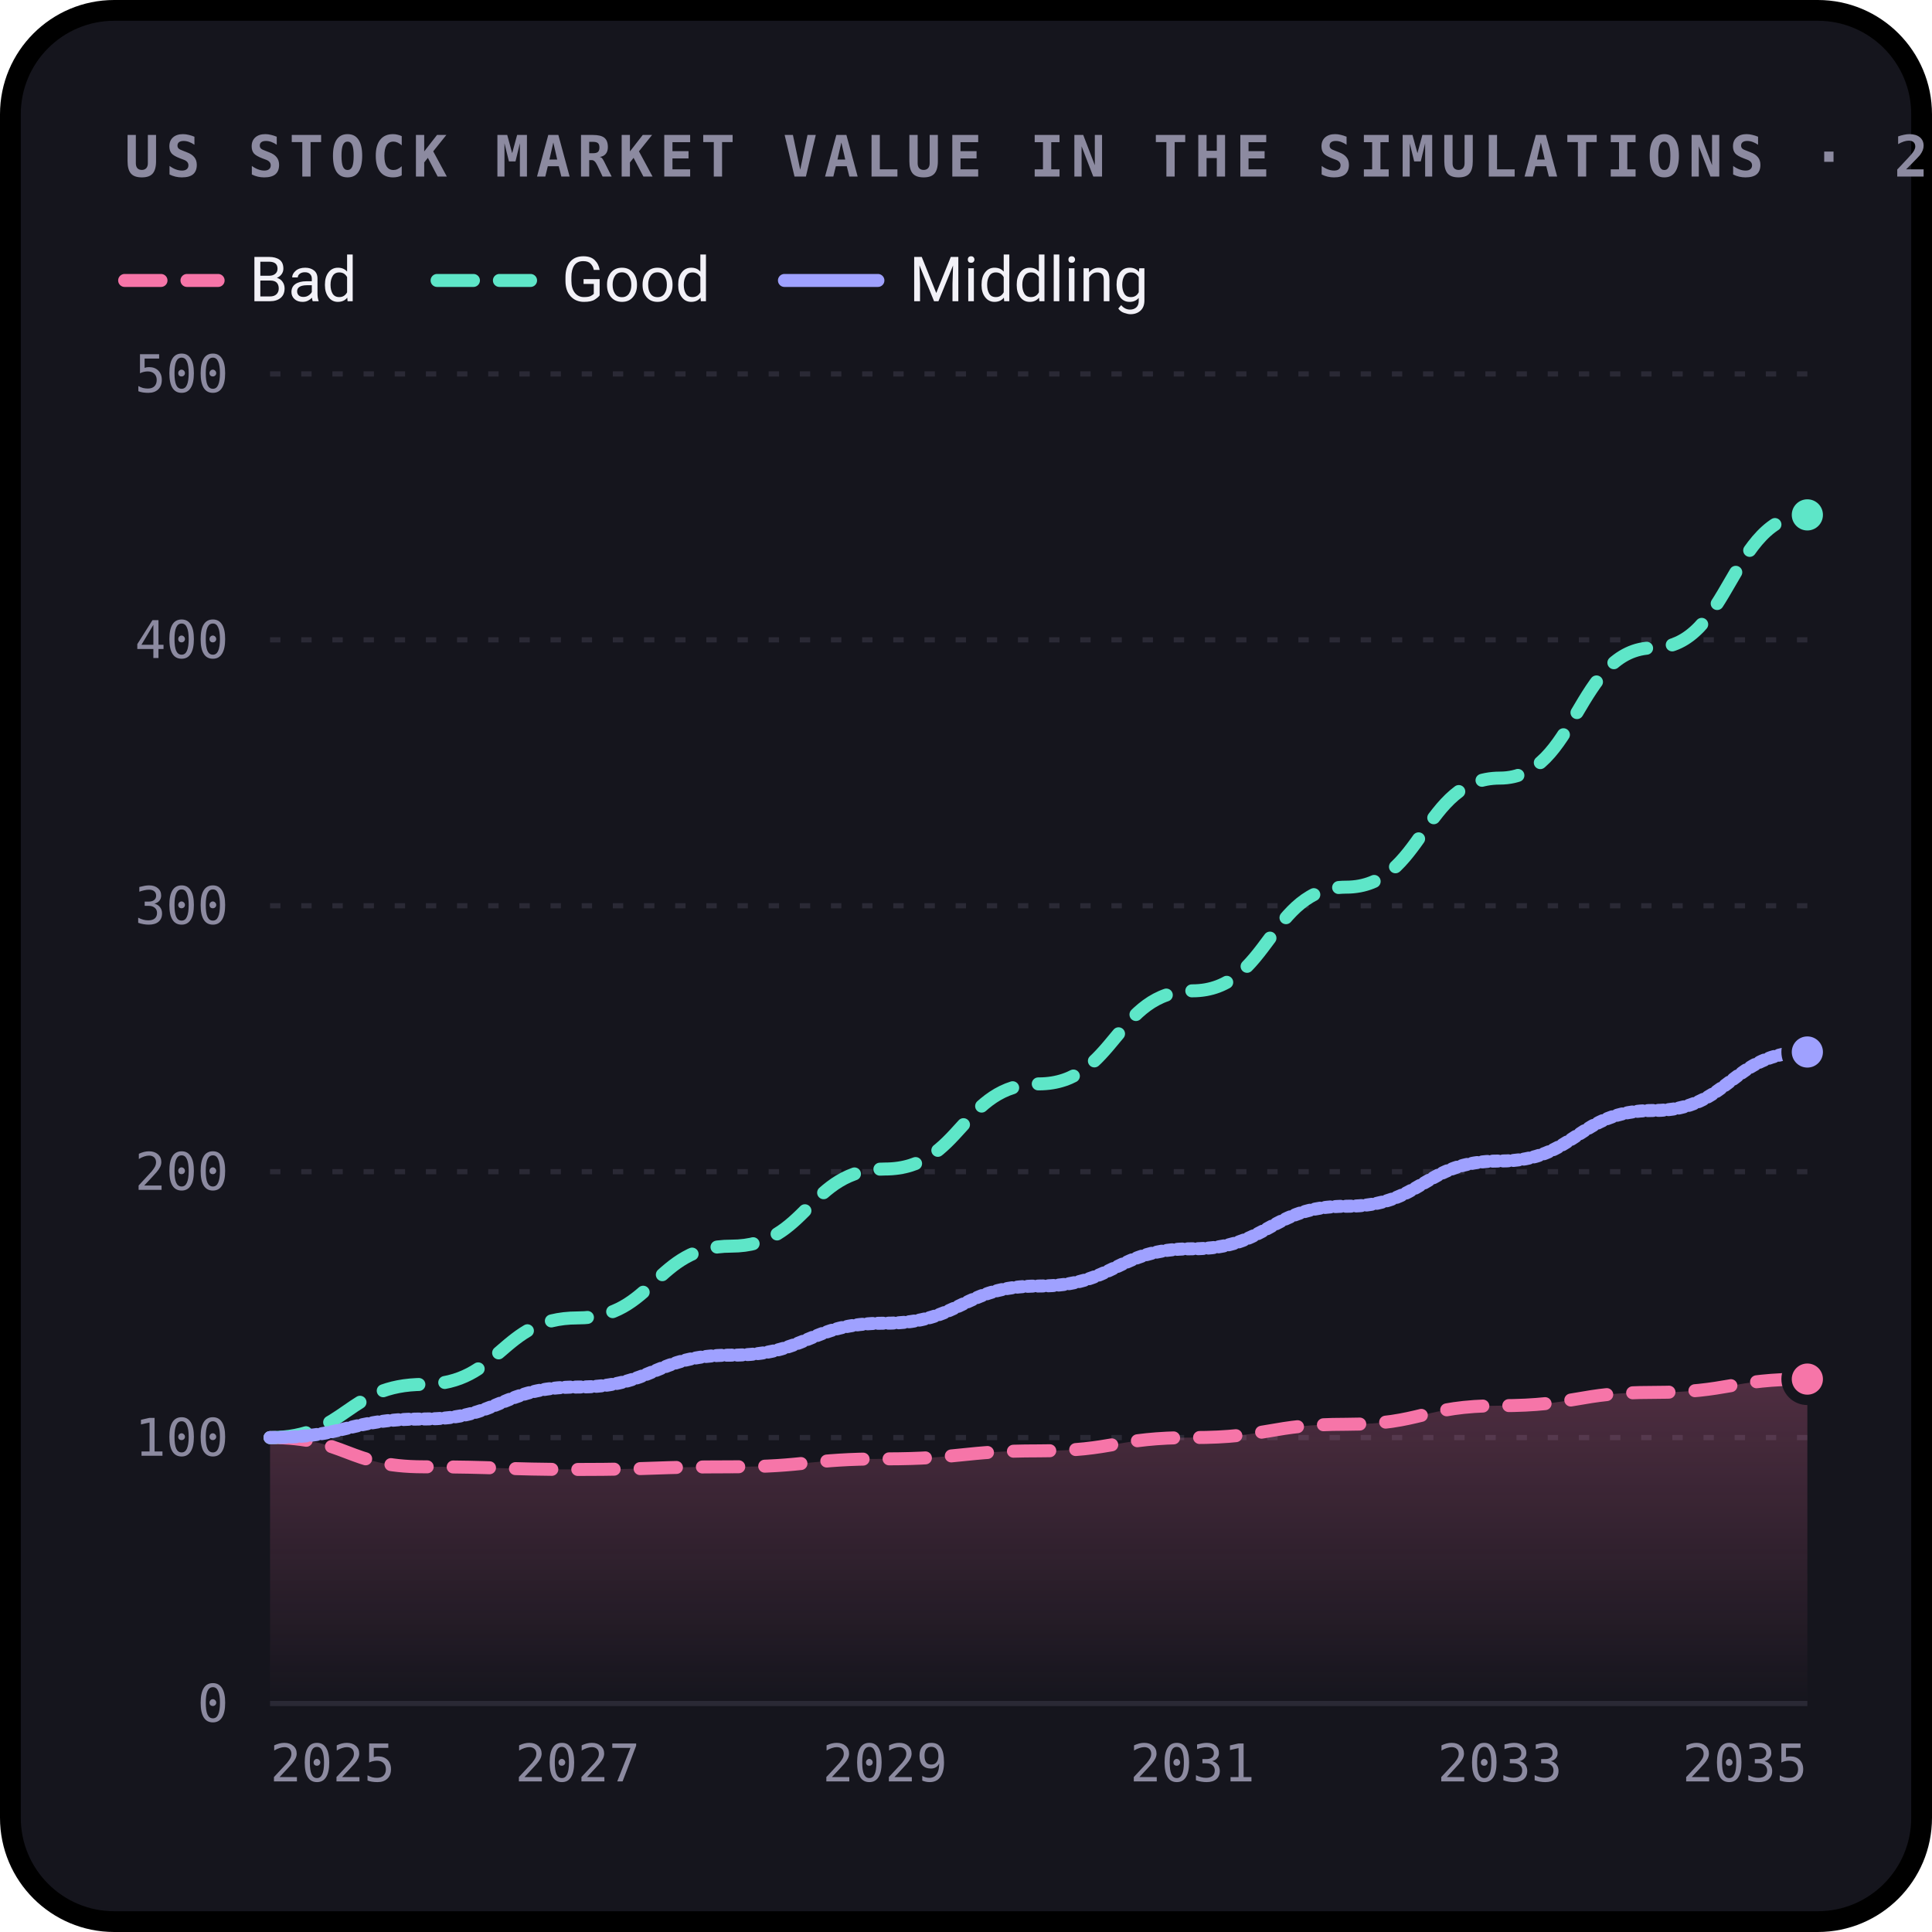
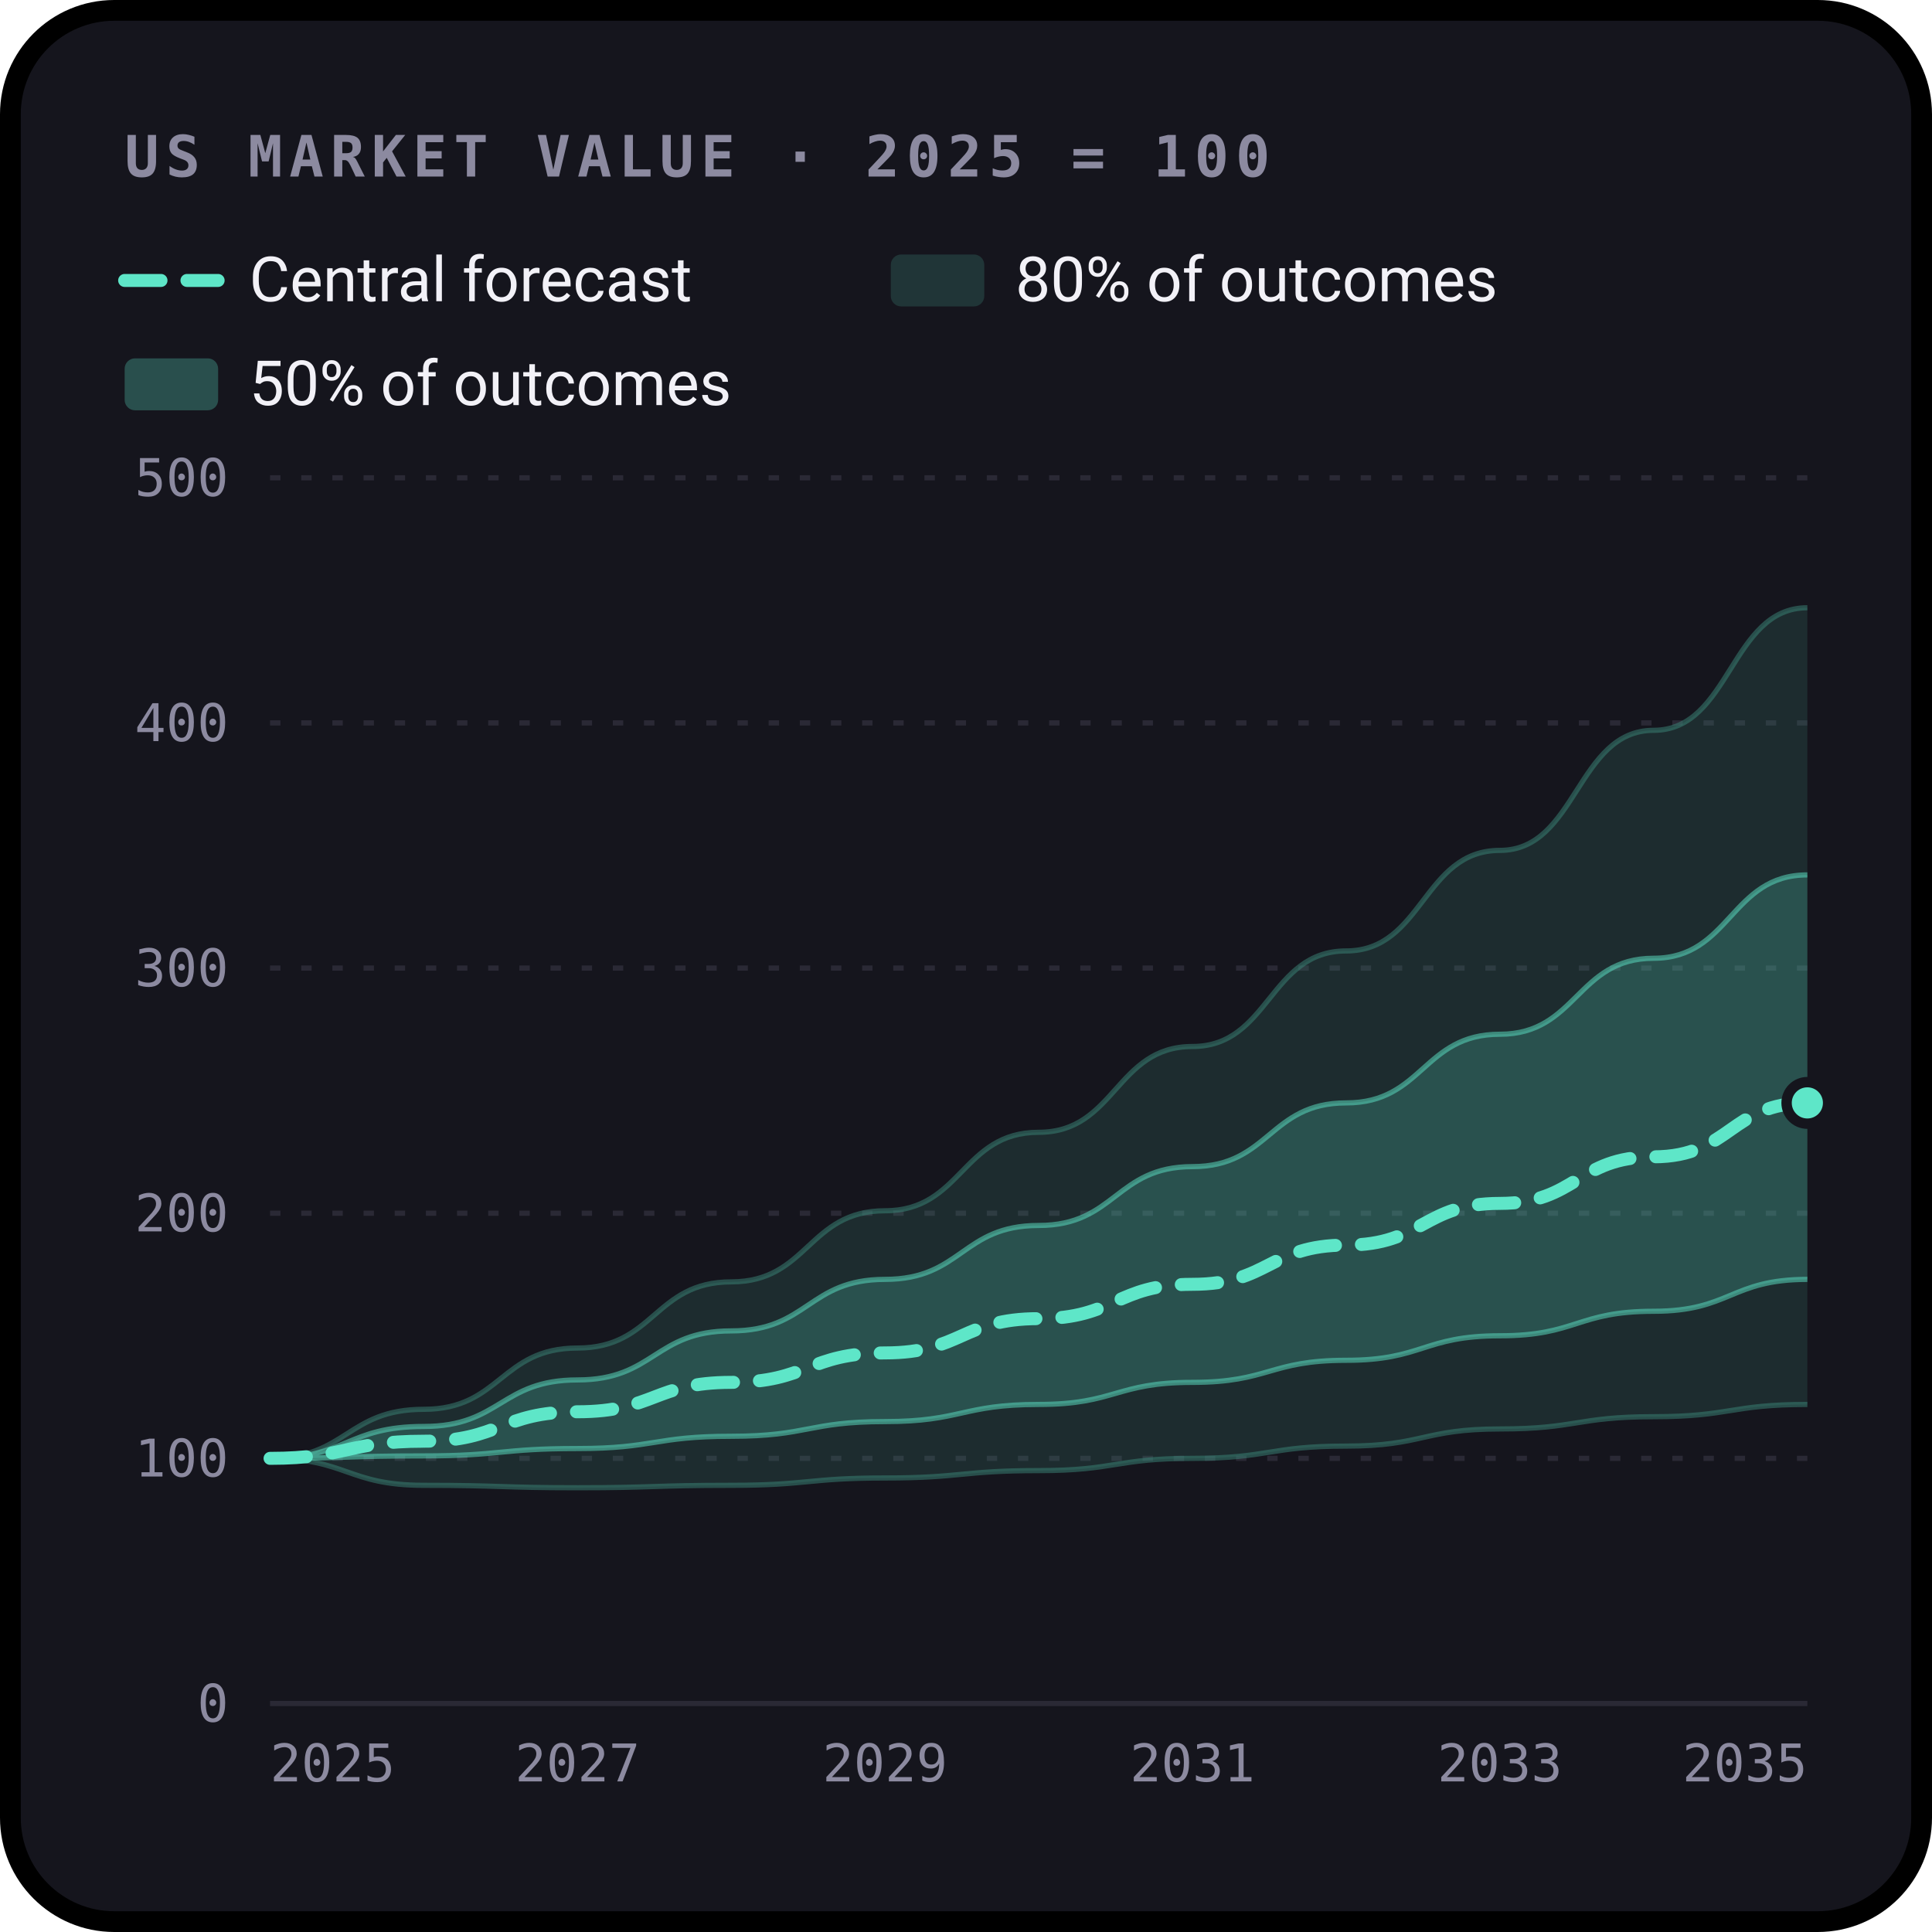
- <svg xmlns="http://www.w3.org/2000/svg" viewBox="0 0 372 372" width="372" height="372" role="img" aria-label="US stock market value in the simulations · 2025 = 100: 3 series over 11 points">
+ <svg xmlns="http://www.w3.org/2000/svg" viewBox="0 0 372 372" width="372" height="372" role="img" aria-label="US market value · 2025 = 100: 1 series and 2 bands over 11 points">
  <rect width="372" height="372" rx="22" fill="#000000" />
  <rect x="4" y="4" width="364" height="364" rx="18" fill="#15151d" />
-   <text x="24" y="34" fill="#8c8aa0" font-family="ui-monospace,SFMono-Regular,Menlo,Consolas,monospace" font-size="11" font-weight="600" letter-spacing="1.3">US STOCK MARKET VALUE IN THE SIMULATIONS · 2025 = 100</text>
-   <line x1="24" x2="42" y1="54" y2="54" stroke="#F675A8" stroke-width="2.5" stroke-linecap="round" stroke-dasharray="7 5" />
-   <text x="48" y="58" fill="#f2f1f7" font-family="ui-sans-serif,system-ui,-apple-system,'Segoe UI',Roboto,Helvetica,Arial,sans-serif" font-size="12">Bad</text>
-   <line x1="84.16" x2="102.16" y1="54" y2="54" stroke="#5EE6C8" stroke-width="2.5" stroke-linecap="round" stroke-dasharray="7 5" />
-   <text x="108.16" y="58" fill="#f2f1f7" font-family="ui-sans-serif,system-ui,-apple-system,'Segoe UI',Roboto,Helvetica,Arial,sans-serif" font-size="12">Good</text>
-   <line x1="151.04" x2="169.04" y1="54" y2="54" stroke="#9FA1FF" stroke-width="2.5" stroke-linecap="round" />
-   <text x="175.04" y="58" fill="#f2f1f7" font-family="ui-sans-serif,system-ui,-apple-system,'Segoe UI',Roboto,Helvetica,Arial,sans-serif" font-size="12">Middling</text>
+   <text x="24" y="34" fill="#8c8aa0" font-family="ui-monospace,SFMono-Regular,Menlo,Consolas,monospace" font-size="11" font-weight="600" letter-spacing="1.3">US MARKET VALUE · 2025 = 100</text>
+   <line x1="24" x2="42" y1="54" y2="54" stroke="#5EE6C8" stroke-width="2.5" stroke-linecap="round" stroke-dasharray="7 5" />
+   <text x="48" y="58" fill="#f2f1f7" font-family="ui-sans-serif,system-ui,-apple-system,'Segoe UI',Roboto,Helvetica,Arial,sans-serif" font-size="12">Central forecast</text>
+   <rect x="171.52" y="49" width="18" height="10" rx="2" fill="#3D887B" fill-opacity=".28" />
+   <text x="195.52" y="58" fill="#f2f1f7" font-family="ui-sans-serif,system-ui,-apple-system,'Segoe UI',Roboto,Helvetica,Arial,sans-serif" font-size="12">80% of outcomes</text>
+   <rect x="24" y="69" width="18" height="10" rx="2" fill="#5EE6C8" fill-opacity=".28" />
+   <text x="48" y="78" fill="#f2f1f7" font-family="ui-sans-serif,system-ui,-apple-system,'Segoe UI',Roboto,Helvetica,Arial,sans-serif" font-size="12">50% of outcomes</text>
  <line x1="52" x2="348" y1="328" y2="328" stroke="#2a2935" />
  <text x="44" y="331.5" fill="#8c8aa0" font-family="ui-monospace,SFMono-Regular,Menlo,Consolas,monospace" font-size="10" text-anchor="end">0</text>
-   <line x1="52" x2="348" y1="276.8" y2="276.8" stroke="#2a2935" stroke-dasharray="2 4" />
-   <text x="44" y="280.3" fill="#8c8aa0" font-family="ui-monospace,SFMono-Regular,Menlo,Consolas,monospace" font-size="10" text-anchor="end">100</text>
-   <line x1="52" x2="348" y1="225.6" y2="225.6" stroke="#2a2935" stroke-dasharray="2 4" />
-   <text x="44" y="229.1" fill="#8c8aa0" font-family="ui-monospace,SFMono-Regular,Menlo,Consolas,monospace" font-size="10" text-anchor="end">200</text>
-   <line x1="52" x2="348" y1="174.4" y2="174.4" stroke="#2a2935" stroke-dasharray="2 4" />
-   <text x="44" y="177.9" fill="#8c8aa0" font-family="ui-monospace,SFMono-Regular,Menlo,Consolas,monospace" font-size="10" text-anchor="end">300</text>
-   <line x1="52" x2="348" y1="123.2" y2="123.2" stroke="#2a2935" stroke-dasharray="2 4" />
-   <text x="44" y="126.7" fill="#8c8aa0" font-family="ui-monospace,SFMono-Regular,Menlo,Consolas,monospace" font-size="10" text-anchor="end">400</text>
-   <line x1="52" x2="348" y1="72" y2="72" stroke="#2a2935" stroke-dasharray="2 4" />
-   <text x="44" y="75.5" fill="#8c8aa0" font-family="ui-monospace,SFMono-Regular,Menlo,Consolas,monospace" font-size="10" text-anchor="end">500</text>
+   <line x1="52" x2="348" y1="280.8" y2="280.8" stroke="#2a2935" stroke-dasharray="2 4" />
+   <text x="44" y="284.3" fill="#8c8aa0" font-family="ui-monospace,SFMono-Regular,Menlo,Consolas,monospace" font-size="10" text-anchor="end">100</text>
+   <line x1="52" x2="348" y1="233.6" y2="233.6" stroke="#2a2935" stroke-dasharray="2 4" />
+   <text x="44" y="237.1" fill="#8c8aa0" font-family="ui-monospace,SFMono-Regular,Menlo,Consolas,monospace" font-size="10" text-anchor="end">200</text>
+   <line x1="52" x2="348" y1="186.4" y2="186.4" stroke="#2a2935" stroke-dasharray="2 4" />
+   <text x="44" y="189.9" fill="#8c8aa0" font-family="ui-monospace,SFMono-Regular,Menlo,Consolas,monospace" font-size="10" text-anchor="end">300</text>
+   <line x1="52" x2="348" y1="139.2" y2="139.2" stroke="#2a2935" stroke-dasharray="2 4" />
+   <text x="44" y="142.7" fill="#8c8aa0" font-family="ui-monospace,SFMono-Regular,Menlo,Consolas,monospace" font-size="10" text-anchor="end">400</text>
+   <line x1="52" x2="348" y1="92" y2="92" stroke="#2a2935" stroke-dasharray="2 4" />
+   <text x="44" y="95.5" fill="#8c8aa0" font-family="ui-monospace,SFMono-Regular,Menlo,Consolas,monospace" font-size="10" text-anchor="end">500</text>
  <text x="52" y="343" fill="#8c8aa0" font-family="ui-monospace,SFMono-Regular,Menlo,Consolas,monospace" font-size="10" text-anchor="start">2025</text>
  <text x="111.2" y="343" fill="#8c8aa0" font-family="ui-monospace,SFMono-Regular,Menlo,Consolas,monospace" font-size="10" text-anchor="middle">2027</text>
  <text x="170.4" y="343" fill="#8c8aa0" font-family="ui-monospace,SFMono-Regular,Menlo,Consolas,monospace" font-size="10" text-anchor="middle">2029</text>
  <text x="229.6" y="343" fill="#8c8aa0" font-family="ui-monospace,SFMono-Regular,Menlo,Consolas,monospace" font-size="10" text-anchor="middle">2031</text>
  <text x="288.8" y="343" fill="#8c8aa0" font-family="ui-monospace,SFMono-Regular,Menlo,Consolas,monospace" font-size="10" text-anchor="middle">2033</text>
  <text x="348" y="343" fill="#8c8aa0" font-family="ui-monospace,SFMono-Regular,Menlo,Consolas,monospace" font-size="10" text-anchor="end">2035</text>
-   <defs>
-     <linearGradient id="bzcg1bf1g3o1" x1="0" y1="0" x2="0" y2="1">
-       <stop offset="0" stop-color="#F675A8" stop-opacity=".26" />
-       <stop offset="1" stop-color="#F675A8" stop-opacity="0" />
-     </linearGradient>
-   </defs>
-   <path d="M52,276.8C66.8,276.8 66.8,282.43 81.6,282.43C96.4,282.43 96.4,282.94 111.2,282.94C126,282.94 126,282.43 140.8,282.43C155.6,282.43 155.6,280.9 170.4,280.9C185.2,280.9 185.2,279.36 200,279.36C214.8,279.36 214.8,276.8 229.6,276.8C244.4,276.8 244.4,274.24 259.2,274.24C274,274.24 274,270.66 288.8,270.66C303.6,270.66 303.6,268.1 318.4,268.1C333.2,268.1 333.2,265.54 348,265.54L348,328L52,328Z" fill="url(#bzcg1bf1g3o1)" />
-   <path d="M52,276.8C66.8,276.8 66.8,282.43 81.6,282.43C96.4,282.43 96.4,282.94 111.2,282.94C126,282.94 126,282.43 140.8,282.43C155.6,282.43 155.6,280.9 170.4,280.9C185.2,280.9 185.2,279.36 200,279.36C214.8,279.36 214.8,276.8 229.6,276.8C244.4,276.8 244.4,274.24 259.2,274.24C274,274.24 274,270.66 288.8,270.66C303.6,270.66 303.6,268.1 318.4,268.1C333.2,268.1 333.2,265.54 348,265.54" fill="none" stroke="#F675A8" stroke-width="2.5" stroke-linecap="round" stroke-linejoin="round" stroke-dasharray="7 5" />
-   <circle cx="348" cy="265.54" r="4" fill="#F675A8" stroke="#15151d" stroke-width="2" />
-   <path d="M52,276.8C66.8,276.8 66.8,266.56 81.6,266.56C96.4,266.56 96.4,253.76 111.2,253.76C126,253.76 126,239.94 140.8,239.94C155.6,239.94 155.6,225.09 170.4,225.09C185.2,225.09 185.2,208.7 200,208.7C214.8,208.7 214.8,190.78 229.6,190.78C244.4,190.78 244.4,170.82 259.2,170.82C274,170.82 274,149.82 288.8,149.82C303.6,149.82 303.6,124.74 318.4,124.74C333.2,124.74 333.2,99.14 348,99.14" fill="none" stroke="#5EE6C8" stroke-width="2.5" stroke-linecap="round" stroke-linejoin="round" stroke-dasharray="7 5" />
-   <circle cx="348" cy="99.14" r="4" fill="#5EE6C8" stroke="#15151d" stroke-width="2" />
-   <path d="M52,276.8C66.8,276.8 66.8,273.22 81.6,273.22C96.4,273.22 96.4,267.07 111.2,267.07C126,267.07 126,260.93 140.8,260.93C155.6,260.93 155.6,254.78 170.4,254.78C185.2,254.78 185.2,247.62 200,247.62C214.8,247.62 214.8,240.45 229.6,240.45C244.4,240.45 244.4,232.26 259.2,232.26C274,232.26 274,223.55 288.8,223.55C303.6,223.55 303.6,213.82 318.4,213.82C333.2,213.82 333.2,202.56 348,202.56" fill="none" stroke="#9FA1FF" stroke-width="2.5" stroke-linecap="round" stroke-linejoin="round" pathLength="1" style="stroke-dasharray:1" />
-   <circle cx="348" cy="202.56" r="4" fill="#9FA1FF" stroke="#15151d" stroke-width="2" />
+   <path d="M52,280.8C66.8,280.8 66.8,271.36 81.6,271.36C96.4,271.36 96.4,259.56 111.2,259.56C126,259.56 126,246.82 140.8,246.82C155.6,246.82 155.6,233.13 170.4,233.13C185.2,233.13 185.2,218.02 200,218.02C214.8,218.02 214.8,201.5 229.6,201.5C244.4,201.5 244.4,183.1 259.2,183.1C274,183.1 274,163.74 288.8,163.74C303.6,163.74 303.6,140.62 318.4,140.62C333.2,140.62 333.2,117.02 348,117.02L348,270.42C333.2,270.42 333.2,272.78 318.4,272.78C303.6,272.78 303.6,275.14 288.8,275.14C274,275.14 274,278.44 259.2,278.44C244.4,278.44 244.4,280.8 229.6,280.8C214.8,280.8 214.8,283.16 200,283.16C185.2,283.16 185.2,284.58 170.4,284.58C155.6,284.58 155.6,285.99 140.8,285.99C126,285.99 126,286.46 111.2,286.46C96.4,286.46 96.4,285.99 81.6,285.99C66.8,285.99 66.8,280.8 52,280.8Z" fill="#3D887B" fill-opacity=".2" />
+   <path d="M52,280.8C66.8,280.8 66.8,271.36 81.6,271.36C96.4,271.36 96.4,259.56 111.2,259.56C126,259.56 126,246.82 140.8,246.82C155.6,246.82 155.6,233.13 170.4,233.13C185.2,233.13 185.2,218.02 200,218.02C214.8,218.02 214.8,201.5 229.6,201.5C244.4,201.5 244.4,183.1 259.2,183.1C274,183.1 274,163.74 288.8,163.74C303.6,163.74 303.6,140.62 318.4,140.62C333.2,140.62 333.2,117.02 348,117.02M52,280.8C66.8,280.8 66.8,285.99 81.6,285.99C96.4,285.99 96.4,286.46 111.2,286.46C126,286.46 126,285.99 140.8,285.99C155.6,285.99 155.6,284.58 170.4,284.58C185.2,284.58 185.2,283.16 200,283.16C214.8,283.16 214.8,280.8 229.6,280.8C244.4,280.8 244.4,278.44 259.2,278.44C274,278.44 274,275.14 288.8,275.14C303.6,275.14 303.6,272.78 318.4,272.78C333.2,272.78 333.2,270.42 348,270.42" fill="none" stroke="#3D887B" stroke-opacity=".5" stroke-width="1" />
+   <path d="M52,280.8C66.8,280.8 66.8,274.66 81.6,274.66C96.4,274.66 96.4,265.7 111.2,265.7C126,265.7 126,256.26 140.8,256.26C155.6,256.26 155.6,246.34 170.4,246.34C185.2,246.34 185.2,235.96 200,235.96C214.8,235.96 214.8,224.63 229.6,224.63C244.4,224.63 244.4,212.36 259.2,212.36C274,212.36 274,199.14 288.8,199.14C303.6,199.14 303.6,184.51 318.4,184.51C333.2,184.51 333.2,168.46 348,168.46L348,246.34C333.2,246.34 333.2,252.48 318.4,252.48C303.6,252.48 303.6,257.2 288.8,257.2C274,257.2 274,261.92 259.2,261.92C244.4,261.92 244.4,266.17 229.6,266.17C214.8,266.17 214.8,270.42 200,270.42C185.2,270.42 185.2,273.72 170.4,273.72C155.6,273.72 155.6,276.55 140.8,276.55C126,276.55 126,278.91 111.2,278.91C96.4,278.91 96.4,280.33 81.6,280.33C66.8,280.33 66.8,280.8 52,280.8Z" fill="#5EE6C8" fill-opacity=".2" />
+   <path d="M52,280.8C66.8,280.8 66.8,274.66 81.6,274.66C96.4,274.66 96.4,265.7 111.2,265.7C126,265.7 126,256.26 140.8,256.26C155.6,256.26 155.6,246.34 170.4,246.34C185.2,246.34 185.2,235.96 200,235.96C214.8,235.96 214.8,224.63 229.6,224.63C244.4,224.63 244.4,212.36 259.2,212.36C274,212.36 274,199.14 288.8,199.14C303.6,199.14 303.6,184.51 318.4,184.51C333.2,184.51 333.2,168.46 348,168.46M52,280.8C66.8,280.8 66.8,280.33 81.6,280.33C96.4,280.33 96.4,278.91 111.2,278.91C126,278.91 126,276.55 140.8,276.55C155.6,276.55 155.6,273.72 170.4,273.72C185.2,273.72 185.2,270.42 200,270.42C214.8,270.42 214.8,266.17 229.6,266.17C244.4,266.17 244.4,261.92 259.2,261.92C274,261.92 274,257.2 288.8,257.2C303.6,257.2 303.6,252.48 318.4,252.48C333.2,252.48 333.2,246.34 348,246.34" fill="none" stroke="#5EE6C8" stroke-opacity=".5" stroke-width="1" />
+   <path d="M52,280.8C66.8,280.8 66.8,277.5 81.6,277.5C96.4,277.5 96.4,271.83 111.2,271.83C126,271.83 126,266.17 140.8,266.17C155.6,266.17 155.6,260.5 170.4,260.5C185.2,260.5 185.2,253.9 200,253.9C214.8,253.9 214.8,247.29 229.6,247.29C244.4,247.29 244.4,239.74 259.2,239.74C274,239.74 274,231.71 288.8,231.71C303.6,231.71 303.6,222.74 318.4,222.74C333.2,222.74 333.2,212.36 348,212.36" fill="none" stroke="#5EE6C8" stroke-width="2.5" stroke-linecap="round" stroke-linejoin="round" stroke-dasharray="7 5" />
+   <circle cx="348" cy="212.36" r="4" fill="#5EE6C8" stroke="#15151d" stroke-width="2" />
</svg>
